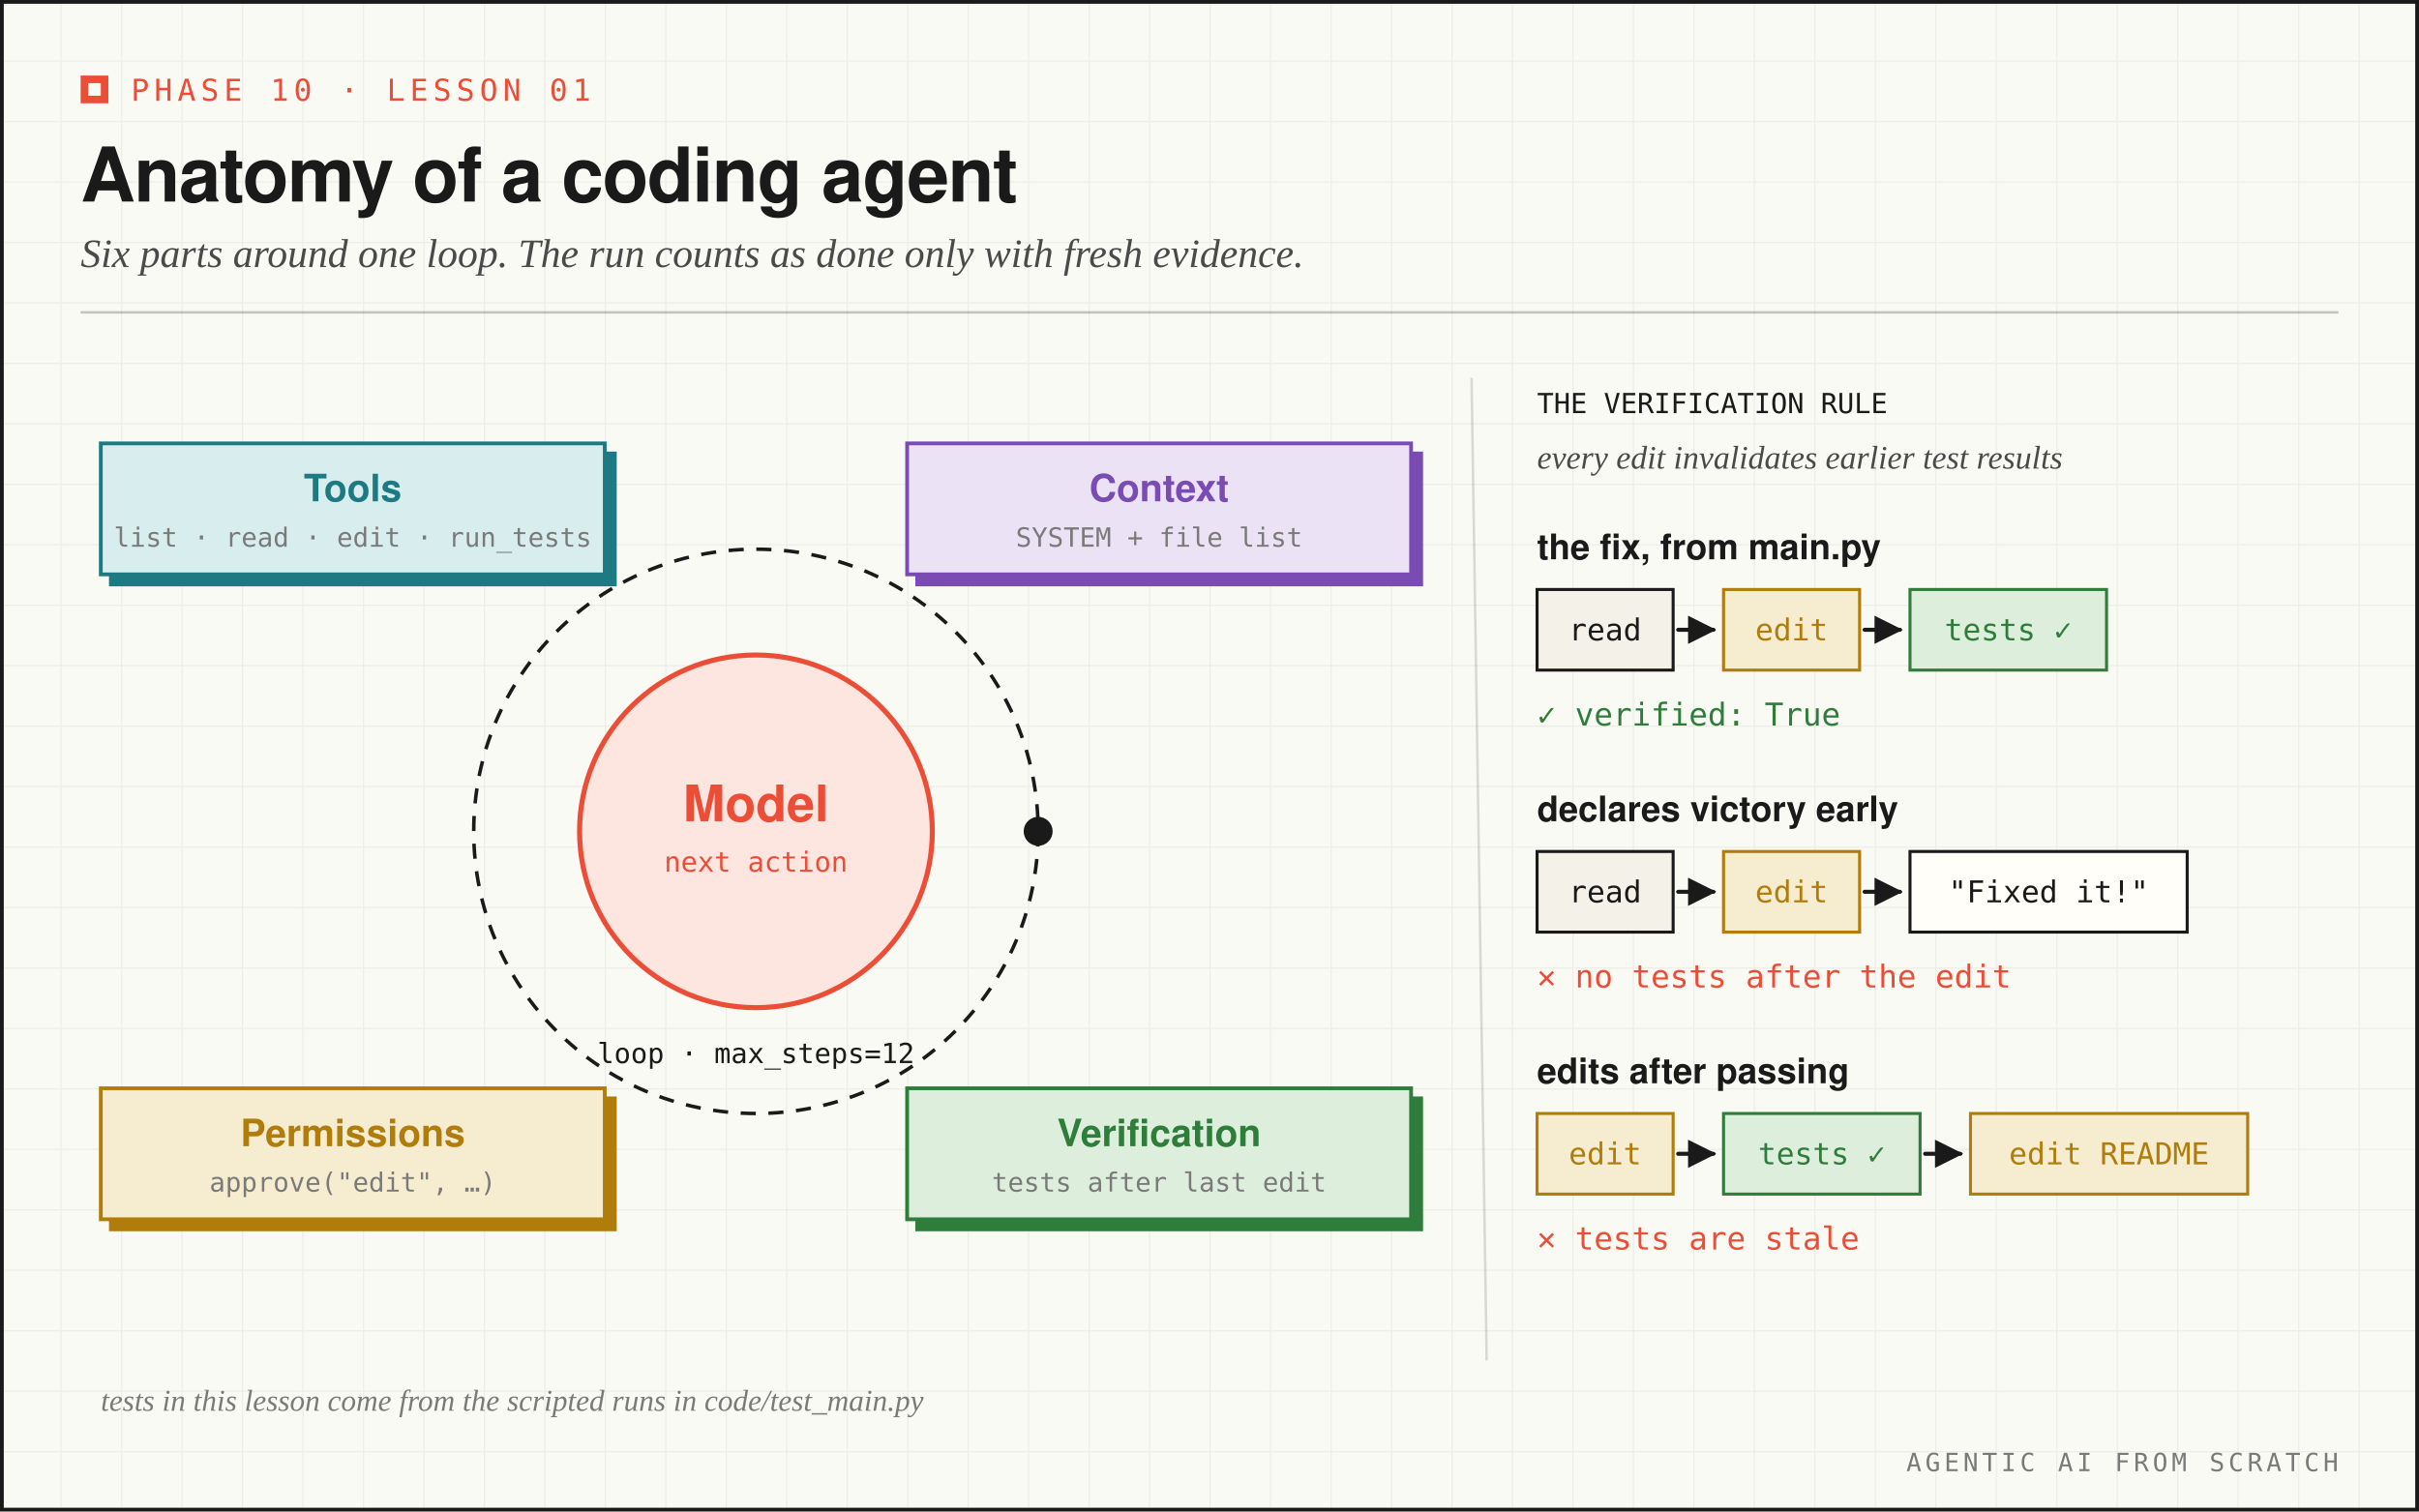
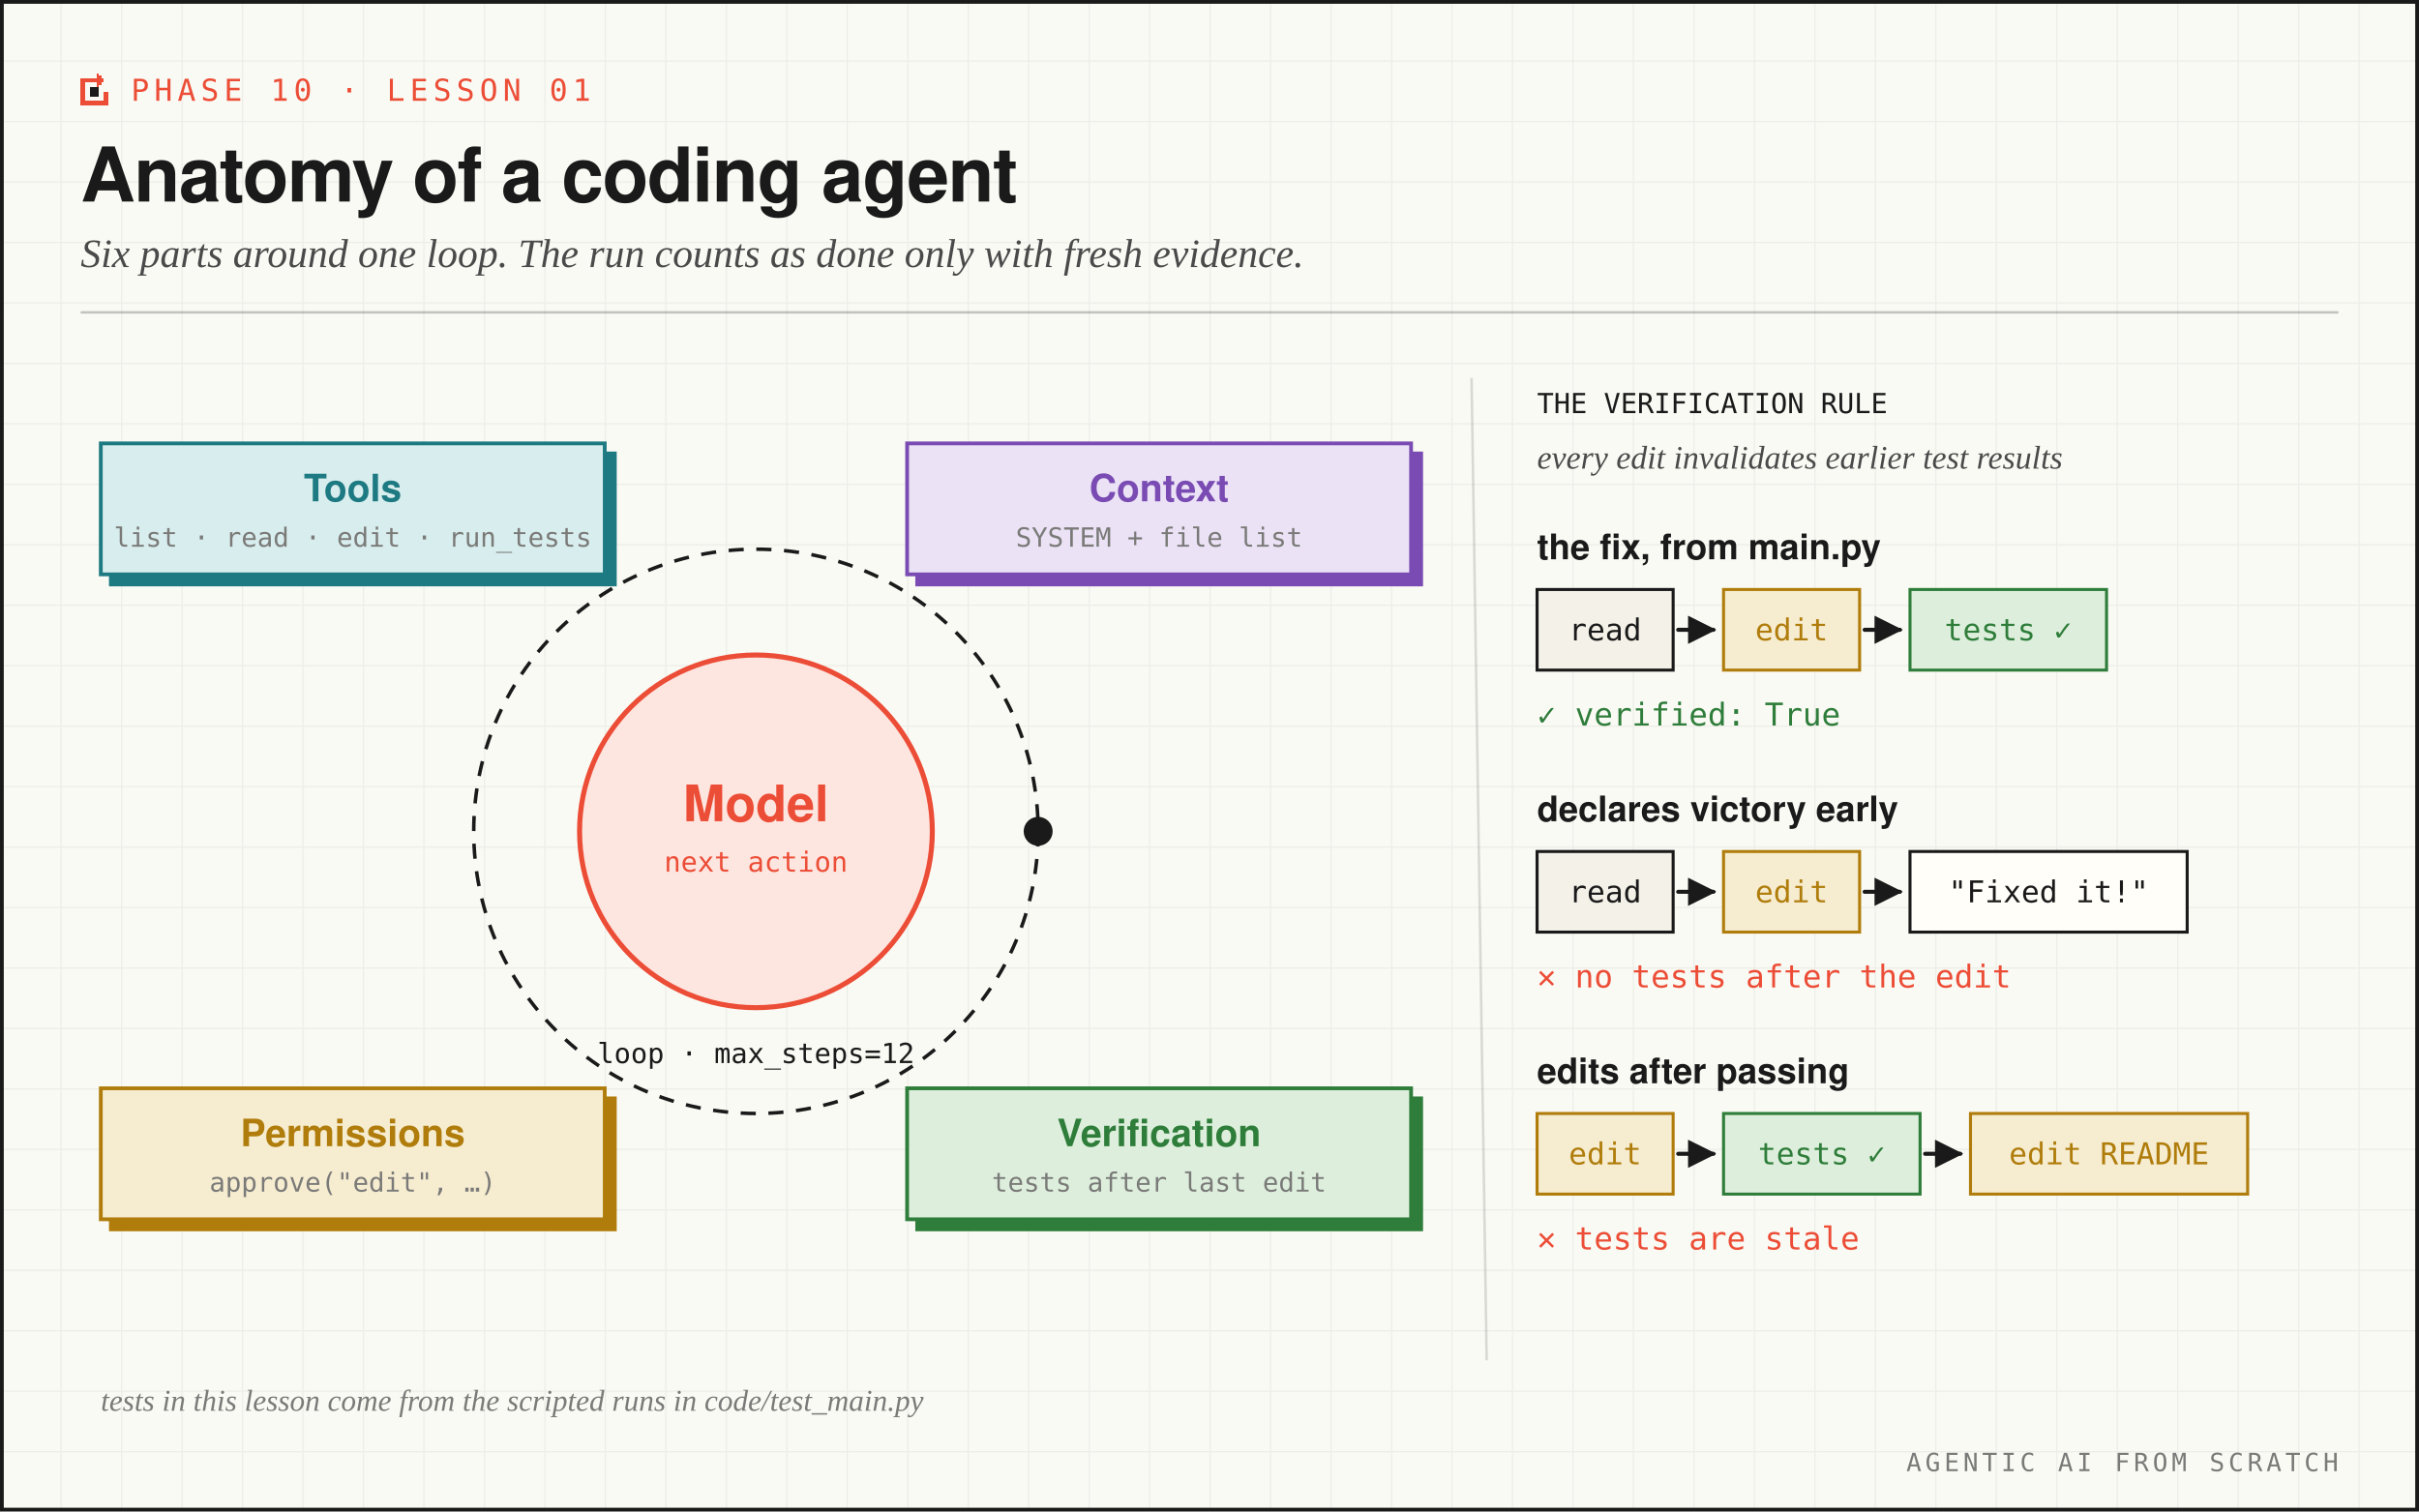
<svg xmlns="http://www.w3.org/2000/svg" width="960" height="600" viewBox="0 0 960 600" role="img" aria-label="Anatomy of a coding agent">
  <defs>
    <pattern id="grid" width="24" height="24" patternUnits="userSpaceOnUse">
      <path d="M24 0H0V24" fill="none" stroke="rgba(26,26,26,0.055)" stroke-width="1" />
    </pattern>
    <marker id="ar-ink" viewBox="0 0 10 10" refX="9" refY="5" markerWidth="7" markerHeight="7" orient="auto-start-reverse">
      <path d="M0 0L10 5L0 10z" fill="#1a1a1a" />
    </marker>
    <marker id="ar-ink-s" viewBox="0 0 10 10" refX="9" refY="5" markerWidth="7" markerHeight="7" orient="auto-start-reverse">
      <path d="M0 0L10 5L0 10z" fill="#1a1a1a" />
    </marker>
    <marker id="ar-red" viewBox="0 0 10 10" refX="9" refY="5" markerWidth="7" markerHeight="7" orient="auto-start-reverse">
      <path d="M0 0L10 5L0 10z" fill="#EC4D36" />
    </marker>
    <marker id="ar-red-s" viewBox="0 0 10 10" refX="9" refY="5" markerWidth="7" markerHeight="7" orient="auto-start-reverse">
      <path d="M0 0L10 5L0 10z" fill="#EC4D36" />
    </marker>
    <marker id="ar-teal" viewBox="0 0 10 10" refX="9" refY="5" markerWidth="7" markerHeight="7" orient="auto-start-reverse">
      <path d="M0 0L10 5L0 10z" fill="#1d7a82" />
    </marker>
    <marker id="ar-teal-s" viewBox="0 0 10 10" refX="9" refY="5" markerWidth="7" markerHeight="7" orient="auto-start-reverse">
      <path d="M0 0L10 5L0 10z" fill="#1d7a82" />
    </marker>
    <marker id="ar-amber" viewBox="0 0 10 10" refX="9" refY="5" markerWidth="7" markerHeight="7" orient="auto-start-reverse">
      <path d="M0 0L10 5L0 10z" fill="#b07d0c" />
    </marker>
    <marker id="ar-amber-s" viewBox="0 0 10 10" refX="9" refY="5" markerWidth="7" markerHeight="7" orient="auto-start-reverse">
      <path d="M0 0L10 5L0 10z" fill="#b07d0c" />
    </marker>
    <marker id="ar-violet" viewBox="0 0 10 10" refX="9" refY="5" markerWidth="7" markerHeight="7" orient="auto-start-reverse">
      <path d="M0 0L10 5L0 10z" fill="#7a4cb3" />
    </marker>
    <marker id="ar-violet-s" viewBox="0 0 10 10" refX="9" refY="5" markerWidth="7" markerHeight="7" orient="auto-start-reverse">
      <path d="M0 0L10 5L0 10z" fill="#7a4cb3" />
    </marker>
    <marker id="ar-mute" viewBox="0 0 10 10" refX="9" refY="5" markerWidth="7" markerHeight="7" orient="auto-start-reverse">
      <path d="M0 0L10 5L0 10z" fill="#7a7a78" />
    </marker>
    <marker id="ar-mute-s" viewBox="0 0 10 10" refX="9" refY="5" markerWidth="7" markerHeight="7" orient="auto-start-reverse">
      <path d="M0 0L10 5L0 10z" fill="#7a7a78" />
    </marker>
    <marker id="ar-green" viewBox="0 0 10 10" refX="9" refY="5" markerWidth="7" markerHeight="7" orient="auto-start-reverse">
      <path d="M0 0L10 5L0 10z" fill="#2f7d3a" />
    </marker>
    <marker id="ar-green-s" viewBox="0 0 10 10" refX="9" refY="5" markerWidth="7" markerHeight="7" orient="auto-start-reverse">
      <path d="M0 0L10 5L0 10z" fill="#2f7d3a" />
    </marker>
  </defs>
  <rect width="960" height="600" fill="#fafaf5" />
  <rect width="960" height="600" fill="url(#grid)" />
  <rect x="0.75" y="0.75" width="958.5" height="598.5" fill="none" stroke="#1a1a1a" stroke-width="1.5" />
-   <rect x="32" y="30" width="11" height="11" fill="#EC4D36" />
-   <rect x="35" y="33" width="5" height="5" fill="#fafaf5" />
+   <g transform="translate(30.1667 28.1667) scale(0.916667)" shape-rendering="crispEdges">
+     <path d="M2 3h7v2H4v8h8V9h2v6H2zM9 1h1v6H9zM10 2h1v4h-1zM11 3h1v2h-1z" fill="#EC4D36" />
+     <path d="M6 7h4v4H6z" fill="#1a1a1a" />
+   </g>
  <text x="52" y="40" font-family="'JetBrains Mono',ui-monospace,Menlo,Consolas,monospace" font-size="12" letter-spacing="2" fill="#EC4D36">PHASE 10 · LESSON 01</text>
  <text x="32" y="80" font-family="'Space Grotesk','Helvetica Neue',Helvetica,Arial,sans-serif" font-size="30" font-weight="700" letter-spacing="-0.5" fill="#1a1a1a">Anatomy of a coding agent</text>
  <text x="32" y="106" font-family="'Source Serif 4',Georgia,'Times New Roman',serif" font-size="16" font-style="italic" fill="#4a4a4a">Six parts around one loop. The run counts as done only with fresh evidence.</text>
  <line x1="32" y1="124" x2="928" y2="124" stroke="#1a1a1a" stroke-width="1" opacity="0.25" />
  <circle cx="300" cy="330" r="70" fill="#fde5e0" stroke="#EC4D36" stroke-width="2" />
  <text x="300" y="326" font-family="'Space Grotesk','Helvetica Neue',Helvetica,Arial,sans-serif" font-size="20" fill="#EC4D36" font-weight="700" text-anchor="middle">Model</text>
  <text x="300" y="346" font-family="'JetBrains Mono',ui-monospace,Menlo,Consolas,monospace" font-size="11" fill="#EC4D36" text-anchor="middle">next action</text>
  <circle cx="300" cy="330" r="112" fill="none" stroke="#1a1a1a" stroke-width="1.4" stroke-dasharray="6 5" />
  <circle cx="412" cy="330" r="5" fill="#1a1a1a" stroke="#1a1a1a" stroke-width="1.5" />
  <text x="300" y="422" font-family="'JetBrains Mono',ui-monospace,Menlo,Consolas,monospace" font-size="11" fill="#1a1a1a" text-anchor="middle">loop · max_steps=12</text>
  <rect x="44" y="180" width="200" height="52" fill="#1d7a82" stroke="#1d7a82" stroke-width="1.5" />
  <rect x="40" y="176" width="200" height="52" fill="#d8eded" stroke="#1d7a82" stroke-width="1.5" />
  <text x="140.0" y="199.0" font-family="'Space Grotesk','Helvetica Neue',Helvetica,Arial,sans-serif" font-size="15" fill="#1d7a82" font-weight="600" text-anchor="middle">Tools</text>
  <text x="140.0" y="217.0" font-family="'JetBrains Mono',ui-monospace,Menlo,Consolas,monospace" font-size="10.5" fill="#7a7a78" text-anchor="middle">list · read · edit · run_tests</text>
  <rect x="364" y="180" width="200" height="52" fill="#7a4cb3" stroke="#7a4cb3" stroke-width="1.5" />
  <rect x="360" y="176" width="200" height="52" fill="#ebe2f6" stroke="#7a4cb3" stroke-width="1.5" />
  <text x="460.0" y="199.0" font-family="'Space Grotesk','Helvetica Neue',Helvetica,Arial,sans-serif" font-size="15" fill="#7a4cb3" font-weight="600" text-anchor="middle">Context</text>
  <text x="460.0" y="217.0" font-family="'JetBrains Mono',ui-monospace,Menlo,Consolas,monospace" font-size="10.5" fill="#7a7a78" text-anchor="middle">SYSTEM + file list</text>
  <rect x="44" y="436" width="200" height="52" fill="#b07d0c" stroke="#b07d0c" stroke-width="1.5" />
  <rect x="40" y="432" width="200" height="52" fill="#f6ecd0" stroke="#b07d0c" stroke-width="1.5" />
  <text x="140.0" y="455.0" font-family="'Space Grotesk','Helvetica Neue',Helvetica,Arial,sans-serif" font-size="15" fill="#b07d0c" font-weight="600" text-anchor="middle">Permissions</text>
  <text x="140.0" y="473.0" font-family="'JetBrains Mono',ui-monospace,Menlo,Consolas,monospace" font-size="10.5" fill="#7a7a78" text-anchor="middle">approve("edit", …)</text>
  <rect x="364" y="436" width="200" height="52" fill="#2f7d3a" stroke="#2f7d3a" stroke-width="1.5" />
  <rect x="360" y="432" width="200" height="52" fill="#ddefdc" stroke="#2f7d3a" stroke-width="1.5" />
  <text x="460.0" y="455.0" font-family="'Space Grotesk','Helvetica Neue',Helvetica,Arial,sans-serif" font-size="15" fill="#2f7d3a" font-weight="600" text-anchor="middle">Verification</text>
  <text x="460.0" y="473.0" font-family="'JetBrains Mono',ui-monospace,Menlo,Consolas,monospace" font-size="10.5" fill="#7a7a78" text-anchor="middle">tests after last edit</text>
  <line x1="584" y1="150" x2="590" y2="540" stroke="#1a1a1a" stroke-width="1" opacity="0.15" />
  <text x="610" y="164" font-family="'JetBrains Mono',ui-monospace,Menlo,Consolas,monospace" font-size="11" fill="#1a1a1a">THE VERIFICATION RULE</text>
  <text x="610" y="186" font-family="'Source Serif 4',Georgia,'Times New Roman',serif" font-size="13" fill="#4a4a4a" font-style="italic">every edit invalidates earlier test results</text>
  <text x="610" y="222" font-family="'Space Grotesk','Helvetica Neue',Helvetica,Arial,sans-serif" font-size="14" fill="#1a1a1a" font-weight="600">the fix, from main.py</text>
  <rect x="610" y="234" width="54" height="32" fill="#f3f1e8" stroke="#1a1a1a" stroke-width="1.2" />
  <text x="637.0" y="254.2" font-family="'JetBrains Mono',ui-monospace,Menlo,Consolas,monospace" font-size="12" fill="#1a1a1a" text-anchor="middle">read</text>
  <path d="M666 250 L680 250" fill="none" stroke="#1a1a1a" stroke-width="1.6" stroke-linejoin="round" stroke-linecap="round" marker-end="url(#ar-ink)" />
  <rect x="684" y="234" width="54" height="32" fill="#f6ecd0" stroke="#b07d0c" stroke-width="1.2" />
  <text x="711.0" y="254.2" font-family="'JetBrains Mono',ui-monospace,Menlo,Consolas,monospace" font-size="12" fill="#b07d0c" text-anchor="middle">edit</text>
  <path d="M740 250 L754 250" fill="none" stroke="#1a1a1a" stroke-width="1.6" stroke-linejoin="round" stroke-linecap="round" marker-end="url(#ar-ink)" />
  <rect x="758" y="234" width="78" height="32" fill="#ddefdc" stroke="#2f7d3a" stroke-width="1.2" />
  <text x="797.0" y="254.2" font-family="'JetBrains Mono',ui-monospace,Menlo,Consolas,monospace" font-size="12" fill="#2f7d3a" text-anchor="middle">tests ✓</text>
  <text x="610" y="288" font-family="'JetBrains Mono',ui-monospace,Menlo,Consolas,monospace" font-size="12.5" fill="#2f7d3a">✓ verified: True</text>
  <text x="610" y="326" font-family="'Space Grotesk','Helvetica Neue',Helvetica,Arial,sans-serif" font-size="14" fill="#1a1a1a" font-weight="600">declares victory early</text>
  <rect x="610" y="338" width="54" height="32" fill="#f3f1e8" stroke="#1a1a1a" stroke-width="1.2" />
  <text x="637.0" y="358.2" font-family="'JetBrains Mono',ui-monospace,Menlo,Consolas,monospace" font-size="12" fill="#1a1a1a" text-anchor="middle">read</text>
  <path d="M666 354 L680 354" fill="none" stroke="#1a1a1a" stroke-width="1.6" stroke-linejoin="round" stroke-linecap="round" marker-end="url(#ar-ink)" />
  <rect x="684" y="338" width="54" height="32" fill="#f6ecd0" stroke="#b07d0c" stroke-width="1.2" />
  <text x="711.0" y="358.2" font-family="'JetBrains Mono',ui-monospace,Menlo,Consolas,monospace" font-size="12" fill="#b07d0c" text-anchor="middle">edit</text>
  <path d="M740 354 L754 354" fill="none" stroke="#1a1a1a" stroke-width="1.6" stroke-linejoin="round" stroke-linecap="round" marker-end="url(#ar-ink)" />
  <rect x="758" y="338" width="110" height="32" fill="#fffef9" stroke="#1a1a1a" stroke-width="1.2" />
  <text x="813.0" y="358.2" font-family="'JetBrains Mono',ui-monospace,Menlo,Consolas,monospace" font-size="12" fill="#1a1a1a" text-anchor="middle">"Fixed it!"</text>
  <text x="610" y="392" font-family="'JetBrains Mono',ui-monospace,Menlo,Consolas,monospace" font-size="12.5" fill="#EC4D36">✕ no tests after the edit</text>
  <text x="610" y="430" font-family="'Space Grotesk','Helvetica Neue',Helvetica,Arial,sans-serif" font-size="14" fill="#1a1a1a" font-weight="600">edits after passing</text>
  <rect x="610" y="442" width="54" height="32" fill="#f6ecd0" stroke="#b07d0c" stroke-width="1.2" />
  <text x="637.0" y="462.2" font-family="'JetBrains Mono',ui-monospace,Menlo,Consolas,monospace" font-size="12" fill="#b07d0c" text-anchor="middle">edit</text>
  <path d="M666 458 L680 458" fill="none" stroke="#1a1a1a" stroke-width="1.6" stroke-linejoin="round" stroke-linecap="round" marker-end="url(#ar-ink)" />
  <rect x="684" y="442" width="78" height="32" fill="#ddefdc" stroke="#2f7d3a" stroke-width="1.2" />
  <text x="723.0" y="462.2" font-family="'JetBrains Mono',ui-monospace,Menlo,Consolas,monospace" font-size="12" fill="#2f7d3a" text-anchor="middle">tests ✓</text>
  <path d="M764 458 L778 458" fill="none" stroke="#1a1a1a" stroke-width="1.6" stroke-linejoin="round" stroke-linecap="round" marker-end="url(#ar-ink)" />
  <rect x="782" y="442" width="110" height="32" fill="#f6ecd0" stroke="#b07d0c" stroke-width="1.2" />
  <text x="837.0" y="462.2" font-family="'JetBrains Mono',ui-monospace,Menlo,Consolas,monospace" font-size="12" fill="#b07d0c" text-anchor="middle">edit README</text>
  <text x="610" y="496" font-family="'JetBrains Mono',ui-monospace,Menlo,Consolas,monospace" font-size="12.5" fill="#EC4D36">✕ tests are stale</text>
  <text x="40" y="560" font-family="'Source Serif 4',Georgia,'Times New Roman',serif" font-size="12" fill="#7a7a78" font-style="italic">tests in this lesson come from the scripted runs in code/test_main.py</text>
  <text x="928" y="584" font-family="'JetBrains Mono',ui-monospace,Menlo,Consolas,monospace" font-size="10" letter-spacing="1.5" fill="#7a7a78" text-anchor="end">AGENTIC AI FROM SCRATCH</text>
</svg>
